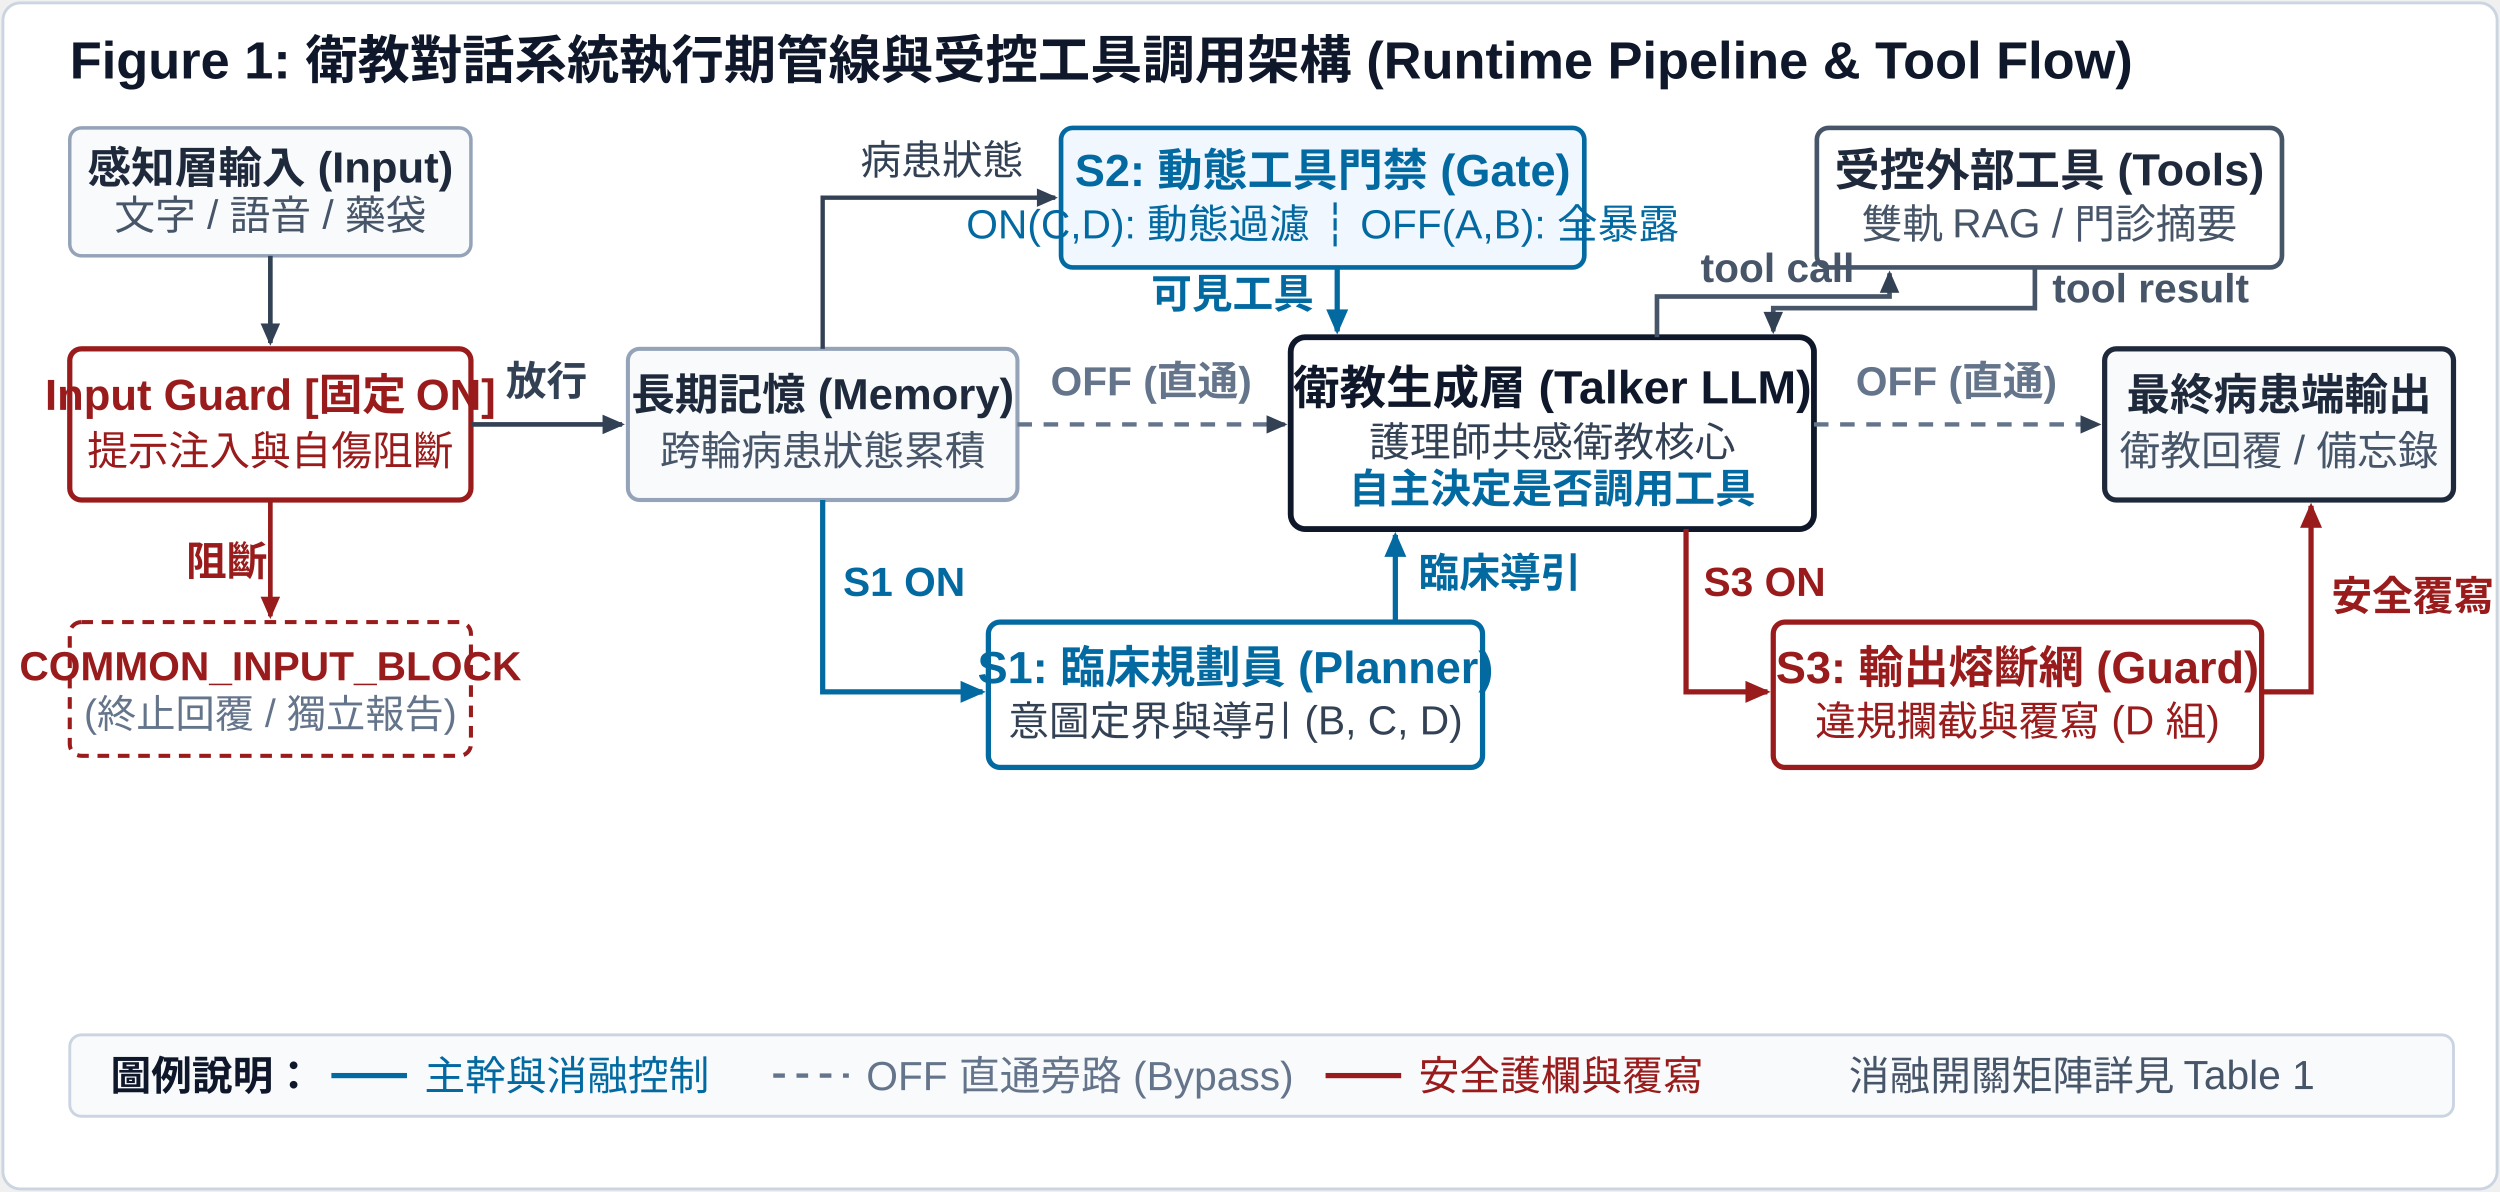
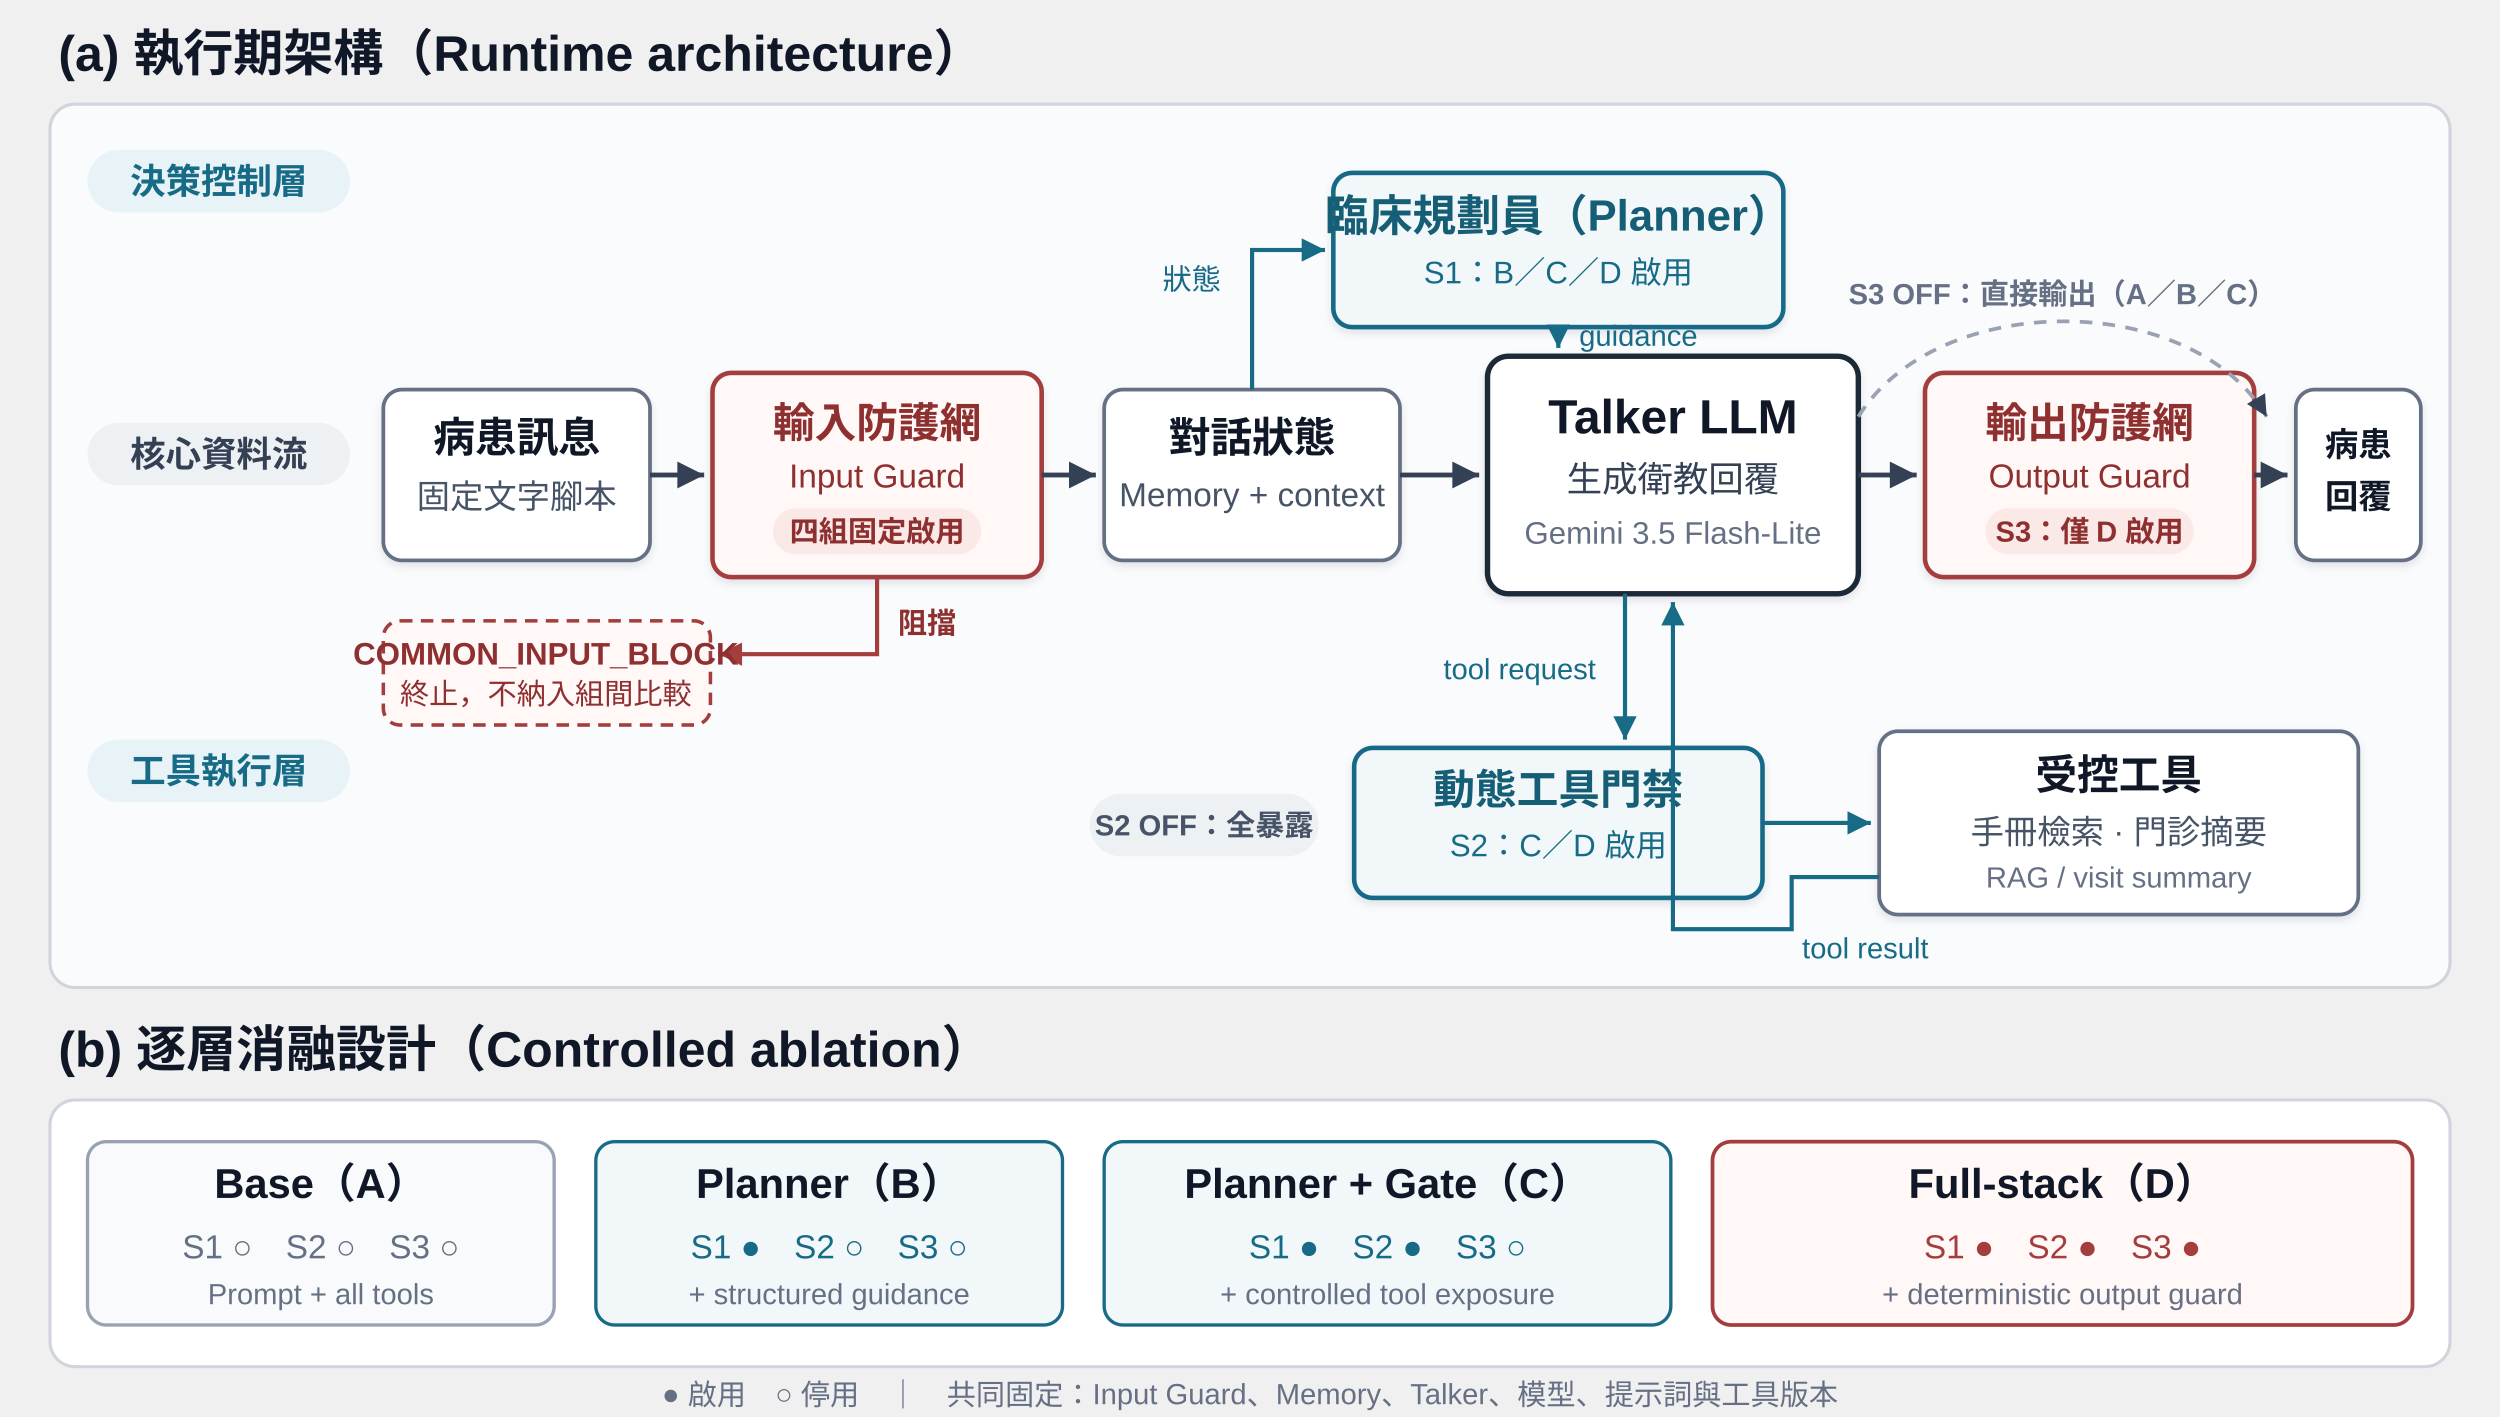
- <svg xmlns="http://www.w3.org/2000/svg" viewBox="0 0 860 410" width="100%" height="100%" style="background-color: #ffffff; font-family: -apple-system, BlinkMacSystemFont, 'Segoe UI', 'Noto Sans TC', 'Helvetica Neue', Arial, sans-serif;">
+ <svg xmlns="http://www.w3.org/2000/svg" viewBox="0 0 1200 680" width="1200" height="680" style="background:#fff;font-family:'Noto Sans TC','PingFang TC','Microsoft JhengHei',Arial,sans-serif">
  <defs>
-     <marker id="arr-slate" viewBox="0 0 10 10" refX="7" refY="5" markerWidth="6" markerHeight="6" orient="auto-start-reverse">
-       <path d="M 0 1.5 L 8 5 L 0 8.5 z" fill="#334155" />
+     <marker id="arr" viewBox="0 0 10 10" refX="8" refY="5" markerWidth="7" markerHeight="7" orient="auto">
+       <path d="M0 1L8 5L0 9Z" fill="#344054" />
    </marker>
-     <marker id="arr-blue" viewBox="0 0 10 10" refX="7" refY="5" markerWidth="6" markerHeight="6" orient="auto-start-reverse">
-       <path d="M 0 1.5 L 8 5 L 0 8.5 z" fill="#0369a1" />
+     <marker id="arrB" viewBox="0 0 10 10" refX="8" refY="5" markerWidth="7" markerHeight="7" orient="auto">
+       <path d="M0 1L8 5L0 9Z" fill="#176B87" />
    </marker>
-     <marker id="arr-red" viewBox="0 0 10 10" refX="7" refY="5" markerWidth="6" markerHeight="6" orient="auto-start-reverse">
-       <path d="M 0 1.5 L 8 5 L 0 8.5 z" fill="#991b1b" />
+     <marker id="arrR" viewBox="0 0 10 10" refX="8" refY="5" markerWidth="7" markerHeight="7" orient="auto">
+       <path d="M0 1L8 5L0 9Z" fill="#A43D3D" />
    </marker>
+     <filter id="sh" x="-10%" y="-10%" width="120%" height="130%">
+       <feDropShadow dx="0" dy="2" stdDeviation="2" flood-color="#101828" flood-opacity=".10" />
+     </filter>
  </defs>
-   <rect x="1" y="1" width="858" height="408" rx="6" fill="#ffffff" stroke="#cbd5e1" stroke-width="1" />
-   <text x="24" y="27" font-size="18.0" font-weight="bold" fill="#0f172a">Figure 1: 衛教對話系統執行期管線與受控工具調用架構 (Runtime Pipeline &amp; Tool Flow)</text>
-   <g transform="translate(365, 44)">
-     <rect width="180" height="48" rx="4" fill="#f0f7ff" stroke="#0369a1" stroke-width="1.6" />
-     <text x="90" y="20" font-size="15.5" font-weight="bold" fill="#0369a1" text-anchor="middle">S2: 動態工具門禁 (Gate)</text>
-     <text x="90" y="38" font-size="14.0" fill="#0369a1" text-anchor="middle">ON(C,D): 動態過濾 ┆ OFF(A,B): 全暴露</text>
+   <text x="28" y="34" font-size="24" font-weight="700" fill="#101828">(a) 執行期架構（Runtime architecture）</text>
+   <rect x="24" y="50" width="1152" height="424" rx="12" fill="#FAFBFC" stroke="#D0D5DD" stroke-width="1.5" />
+   <g font-size="17" font-weight="700" text-anchor="middle">
+     <rect x="42" y="72" width="126" height="30" rx="15" fill="#E8F3F7" />
+     <text x="105" y="93" fill="#176B87">決策控制層</text>
+     <rect x="42" y="203" width="126" height="30" rx="15" fill="#EEF1F4" />
+     <text x="105" y="224" fill="#344054">核心資料流</text>
+     <rect x="42" y="355" width="126" height="30" rx="15" fill="#E8F3F7" />
+     <text x="105" y="376" fill="#176B87">工具執行層</text>
  </g>
-   <g transform="translate(625, 44)">
-     <rect width="160" height="48" rx="4" fill="#ffffff" stroke="#475569" stroke-width="1.6" />
-     <text x="80" y="20" font-size="15.5" font-weight="bold" fill="#1e293b" text-anchor="middle">受控外部工具 (Tools)</text>
-     <text x="80" y="38" font-size="14.0" fill="#475569" text-anchor="middle">雙軌 RAG / 門診摘要</text>
+   <g filter="url(#sh)">
+     <rect x="184" y="187" width="128" height="82" rx="9" fill="#FFF" stroke="#667085" stroke-width="1.8" />
+     <rect x="342" y="179" width="158" height="98" rx="9" fill="#FFF8F7" stroke="#A43D3D" stroke-width="2.2" />
+     <rect x="530" y="187" width="142" height="82" rx="9" fill="#FFF" stroke="#667085" stroke-width="1.8" />
+     <rect x="714" y="171" width="178" height="114" rx="10" fill="#FFF" stroke="#1D2939" stroke-width="2.6" />
+     <rect x="924" y="179" width="158" height="98" rx="9" fill="#FFF8F7" stroke="#A43D3D" stroke-width="2.2" />
+     <rect x="1102" y="187" width="60" height="82" rx="9" fill="#FFF" stroke="#667085" stroke-width="1.8" />
  </g>
-   <g transform="translate(24, 44)">
-     <rect width="138" height="44" rx="4" fill="#f8fafc" stroke="#94a3b8" stroke-width="1.2" />
-     <text x="69" y="19" font-size="15.0" font-weight="bold" fill="#1e293b" text-anchor="middle">感知層輸入 (Input)</text>
-     <text x="69" y="35" font-size="14.0" fill="#475569" text-anchor="middle">文字 / 語音 / 藥袋</text>
+   <g text-anchor="middle">
+     <text x="248" y="217" font-size="20" font-weight="700" fill="#101828">病患訊息</text>
+     <text x="248" y="244" font-size="16" fill="#475467">固定文字腳本</text>
+     <text x="421" y="210" font-size="20" font-weight="700" fill="#8F3030">輸入防護網</text>
+     <text x="421" y="234" font-size="16" fill="#8F3030">Input Guard</text>
+     <rect x="371" y="244" width="100" height="22" rx="11" fill="#FBE9E7" />
+     <text x="421" y="260" font-size="14" font-weight="700" fill="#8F3030">四組固定啟用</text>
+     <text x="601" y="217" font-size="20" font-weight="700" fill="#101828">對話狀態</text>
+     <text x="601" y="243" font-size="16" fill="#475467">Memory + context</text>
+     <text x="803" y="208" font-size="23" font-weight="700" fill="#101828">Talker LLM</text>
+     <text x="803" y="236" font-size="17" fill="#344054">生成衛教回覆</text>
+     <text x="803" y="261" font-size="15" fill="#667085">Gemini 3.5 Flash-Lite</text>
+     <text x="1003" y="210" font-size="20" font-weight="700" fill="#8F3030">輸出防護網</text>
+     <text x="1003" y="234" font-size="16" fill="#8F3030">Output Guard</text>
+     <rect x="953" y="244" width="100" height="22" rx="11" fill="#FBE9E7" />
+     <text x="1003" y="260" font-size="14" font-weight="700" fill="#8F3030">S3：僅 D 啟用</text>
+     <text x="1132" y="219" font-size="16" font-weight="700" fill="#101828">病患</text>
+     <text x="1132" y="244" font-size="16" font-weight="700" fill="#101828">回覆</text>
  </g>
-   <path d="M 93 88 L 93 118" fill="none" stroke="#334155" stroke-width="1.6" marker-end="url(#arr-slate)" />
-   <g transform="translate(24, 120)">
-     <rect width="138" height="52" rx="4" fill="#ffffff" stroke="#991b1b" stroke-width="1.8" />
-     <text x="69" y="21" font-size="15.0" font-weight="bold" fill="#991b1b" text-anchor="middle">Input Guard [固定 ON]</text>
-     <text x="69" y="40" font-size="14.0" fill="#991b1b" text-anchor="middle">提示注入與自傷阻斷</text>
+   <g stroke="#344054" stroke-width="2.3" fill="none" marker-end="url(#arr)">
+     <path d="M312 228H338" />
+     <path d="M500 228H526" />
+     <path d="M672 228H710" />
+     <path d="M892 228H920" />
+     <path d="M1082 228H1098" />
  </g>
-   <path d="M 93 172 L 93 212" fill="none" stroke="#991b1b" stroke-width="1.6" marker-end="url(#arr-red)" />
-   <text x="64" y="198" font-size="14.0" font-weight="bold" fill="#991b1b">阻斷</text>
-   <g transform="translate(24, 214)">
-     <rect width="138" height="46" rx="4" fill="#ffffff" stroke="#991b1b" stroke-width="1.4" stroke-dasharray="4,3" />
-     <text x="69" y="20" font-size="14.0" font-weight="bold" fill="#991b1b" text-anchor="middle">COMMON_INPUT_BLOCK</text>
-     <text x="69" y="36" font-size="13.5" fill="#64748b" text-anchor="middle">(終止回覆 / 獨立報告)</text>
+   <path d="M421 277V314H345" stroke="#A43D3D" stroke-width="2" fill="none" marker-end="url(#arrR)" />
+   <rect x="184" y="298" width="157" height="50" rx="8" fill="#FFF8F7" stroke="#A43D3D" stroke-width="1.7" stroke-dasharray="6 4" />
+   <text x="262" y="319" text-anchor="middle" font-size="15" font-weight="700" fill="#8F3030">COMMON_INPUT_BLOCK</text>
+   <text x="262" y="338" text-anchor="middle" font-size="14" fill="#8F3030">終止，不納入組間比較</text>
+   <text x="431" y="304" font-size="14" font-weight="700" fill="#8F3030">阻擋</text>
+   <g filter="url(#sh)">
+     <rect x="640" y="83" width="216" height="74" rx="9" fill="#F2F8FA" stroke="#176B87" stroke-width="2.2" />
  </g>
-   <path d="M 162 146 L 214 146" fill="none" stroke="#334155" stroke-width="1.6" marker-end="url(#arr-slate)" />
-   <text x="188" y="136" font-size="14.0" font-weight="bold" fill="#334155" text-anchor="middle">放行</text>
-   <g transform="translate(216, 120)">
-     <rect width="134" height="52" rx="4" fill="#f8fafc" stroke="#94a3b8" stroke-width="1.4" />
-     <text x="67" y="21" font-size="15.0" font-weight="bold" fill="#1e293b" text-anchor="middle">長期記憶 (Memory)</text>
-     <text x="67" y="40" font-size="14.0" fill="#475569" text-anchor="middle">跨輪病患狀態累積</text>
+   <text x="748" y="111" text-anchor="middle" font-size="21" font-weight="700" fill="#155E75">臨床規劃員（Planner）</text>
+   <text x="748" y="136" text-anchor="middle" font-size="15" fill="#176B87">S1：B／C／D 啟用</text>
+   <path d="M601 187V120H636" stroke="#176B87" stroke-width="2" fill="none" marker-end="url(#arrB)" />
+   <text x="586" y="139" text-anchor="end" font-size="14" fill="#176B87">狀態</text>
+   <path d="M748 157V167" stroke="#176B87" stroke-width="2" fill="none" marker-end="url(#arrB)" />
+   <text x="758" y="166" font-size="14" fill="#176B87">guidance</text>
+   <g filter="url(#sh)">
+     <rect x="650" y="359" width="196" height="72" rx="9" fill="#F2F8FA" stroke="#176B87" stroke-width="2.2" />
+     <rect x="902" y="351" width="230" height="88" rx="9" fill="#FFF" stroke="#667085" stroke-width="1.8" />
  </g>
-   <path d="M 283 120 L 283 68 L 363 68" fill="none" stroke="#334155" stroke-width="1.5" marker-end="url(#arr-slate)" />
-   <text x="296" y="60" font-size="14.0" fill="#334155">病患狀態</text>
-   <path d="M 350 146 L 442 146" fill="none" stroke="#64748b" stroke-width="1.5" stroke-dasharray="5,4" marker-end="url(#arr-slate)" />
-   <text x="396" y="136" font-size="14.0" font-weight="bold" fill="#64748b" text-anchor="middle">OFF (直通)</text>
-   <g transform="translate(444, 116)">
-     <rect width="180" height="66" rx="5" fill="#ffffff" stroke="#0f172a" stroke-width="2.0" />
-     <text x="90" y="23" font-size="16.0" font-weight="bold" fill="#0f172a" text-anchor="middle">衛教生成層 (Talker LLM)</text>
-     <text x="90" y="41" font-size="14.0" fill="#334155" text-anchor="middle">護理師共感衛教核心</text>
-     <text x="90" y="57" font-size="14.0" font-weight="bold" fill="#0369a1" text-anchor="middle">自主決定是否調用工具</text>
+   <text x="748" y="386" text-anchor="middle" font-size="20" font-weight="700" fill="#155E75">動態工具門禁</text>
+   <text x="748" y="411" text-anchor="middle" font-size="15" fill="#176B87">S2：C／D 啟用</text>
+   <text x="1017" y="379" text-anchor="middle" font-size="20" font-weight="700" fill="#101828">受控工具</text>
+   <text x="1017" y="405" text-anchor="middle" font-size="16" fill="#475467">手冊檢索 · 門診摘要</text>
+   <text x="1017" y="426" text-anchor="middle" font-size="14" fill="#667085">RAG / visit summary</text>
+   <path d="M780 285V355" stroke="#176B87" stroke-width="2" fill="none" marker-end="url(#arrB)" />
+   <text x="766" y="326" text-anchor="end" font-size="14" fill="#176B87">tool request</text>
+   <path d="M846 395H898" stroke="#176B87" stroke-width="2" fill="none" marker-end="url(#arrB)" />
+   <path d="M902 421H860V446H803V289" stroke="#176B87" stroke-width="2" fill="none" marker-end="url(#arrB)" />
+   <text x="865" y="460" font-size="14" fill="#176B87">tool result</text>
+   <rect x="523" y="381" width="110" height="30" rx="15" fill="#EEF1F4" />
+   <text x="578" y="401" text-anchor="middle" font-size="14" font-weight="700" fill="#475467">S2 OFF：全暴露</text>
+   <path d="M892 200C930 139 1052 139 1088 200" stroke="#98A2B3" stroke-width="1.8" stroke-dasharray="6 5" fill="none" marker-end="url(#arr)" />
+   <text x="990" y="146" text-anchor="middle" font-size="14" font-weight="700" fill="#667085">S3 OFF：直接輸出（A／B／C）</text>
+   <text x="28" y="512" font-size="24" font-weight="700" fill="#101828">(b) 逐層消融設計（Controlled ablation）</text>
+   <rect x="24" y="528" width="1152" height="128" rx="12" fill="#FFF" stroke="#D0D5DD" stroke-width="1.5" />
+   <rect x="42" y="548" width="224" height="88" rx="9" fill="#F8FAFC" stroke="#98A2B3" stroke-width="1.6" />
+   <rect x="286" y="548" width="224" height="88" rx="9" fill="#F2F8FA" stroke="#176B87" stroke-width="1.6" />
+   <rect x="530" y="548" width="272" height="88" rx="9" fill="#F2F8FA" stroke="#176B87" stroke-width="1.6" />
+   <rect x="822" y="548" width="336" height="88" rx="9" fill="#FFF8F7" stroke="#A43D3D" stroke-width="1.8" />
+   <g text-anchor="middle">
+     <text x="154" y="575" font-size="20" font-weight="700" fill="#101828">Base（A）</text>
+     <text x="154" y="604" font-size="16" fill="#667085">S1 ○　S2 ○　S3 ○</text>
+     <text x="154" y="626" font-size="14" fill="#667085">Prompt + all tools</text>
+     <text x="398" y="575" font-size="20" font-weight="700" fill="#101828">Planner（B）</text>
+     <text x="398" y="604" font-size="16" fill="#176B87">S1 ●　S2 ○　S3 ○</text>
+     <text x="398" y="626" font-size="14" fill="#667085">+ structured guidance</text>
+     <text x="666" y="575" font-size="20" font-weight="700" fill="#101828">Planner + Gate（C）</text>
+     <text x="666" y="604" font-size="16" fill="#176B87">S1 ●　S2 ●　S3 ○</text>
+     <text x="666" y="626" font-size="14" fill="#667085">+ controlled tool exposure</text>
+     <text x="990" y="575" font-size="20" font-weight="700" fill="#101828">Full-stack（D）</text>
+     <text x="990" y="604" font-size="16" fill="#A43D3D">S1 ●　S2 ●　S3 ●</text>
+     <text x="990" y="626" font-size="14" fill="#667085">+ deterministic output guard</text>
  </g>
-   <path d="M 460 92 L 460 114" fill="none" stroke="#0369a1" stroke-width="1.8" marker-end="url(#arr-blue)" />
-   <text x="452" y="106" font-size="14.0" font-weight="bold" fill="#0369a1" text-anchor="end">可見工具</text>
-   <path d="M 570 116 L 570 102 L 650 102 L 650 94" fill="none" stroke="#475569" stroke-width="1.6" marker-end="url(#arr-slate)" />
-   <text x="585" y="97" font-size="14.0" font-weight="bold" fill="#475569">tool call</text>
-   <path d="M 700 92 L 700 106 L 610 106 L 610 114" fill="none" stroke="#475569" stroke-width="1.6" marker-end="url(#arr-slate)" />
-   <text x="706" y="104" font-size="14.0" font-weight="bold" fill="#475569">tool result</text>
-   <path d="M 624 146 L 722 146" fill="none" stroke="#64748b" stroke-width="1.5" stroke-dasharray="5,4" marker-end="url(#arr-slate)" />
-   <text x="673" y="136" font-size="14.0" font-weight="bold" fill="#64748b" text-anchor="middle">OFF (直通)</text>
-   <g transform="translate(724, 120)">
-     <rect width="120" height="52" rx="4" fill="#f8fafc" stroke="#1e293b" stroke-width="1.8" />
-     <text x="60" y="21" font-size="15.0" font-weight="bold" fill="#1e293b" text-anchor="middle">最終病患端輸出</text>
-     <text x="60" y="40" font-size="14.0" fill="#475569" text-anchor="middle">衛教回覆 / 備忘錄</text>
-   </g>
-   <path d="M 283 172 L 283 238 L 338 238" fill="none" stroke="#0369a1" stroke-width="1.8" marker-end="url(#arr-blue)" />
-   <text x="290" y="205" font-size="14.0" font-weight="bold" fill="#0369a1">S1 ON</text>
-   <g transform="translate(340, 214)">
-     <rect width="170" height="50" rx="4" fill="#ffffff" stroke="#0369a1" stroke-width="1.8" />
-     <text x="85" y="21" font-size="15.5" font-weight="bold" fill="#0369a1" text-anchor="middle">S1: 臨床規劃員 (Planner)</text>
-     <text x="85" y="39" font-size="14.0" fill="#334155" text-anchor="middle">意圖定界與導引 (B, C, D)</text>
-   </g>
-   <path d="M 480 214 L 480 184" fill="none" stroke="#0369a1" stroke-width="1.8" marker-end="url(#arr-blue)" />
-   <text x="488" y="202" font-size="14.0" font-weight="bold" fill="#0369a1">臨床導引</text>
-   <path d="M 580 182 L 580 238 L 608 238" fill="none" stroke="#991b1b" stroke-width="1.8" marker-end="url(#arr-red)" />
-   <text x="586" y="205" font-size="14.0" font-weight="bold" fill="#991b1b">S3 ON</text>
-   <g transform="translate(610, 214)">
-     <rect width="168" height="50" rx="4" fill="#ffffff" stroke="#991b1b" stroke-width="1.8" />
-     <text x="84" y="21" font-size="15.5" font-weight="bold" fill="#991b1b" text-anchor="middle">S3: 輸出熔斷網 (Guard)</text>
-     <text x="84" y="39" font-size="14.0" fill="#991b1b" text-anchor="middle">違規攔截與覆寫 (D 組)</text>
-   </g>
-   <path d="M 778 238 L 795 238 L 795 174" fill="none" stroke="#991b1b" stroke-width="1.8" marker-end="url(#arr-red)" />
-   <text x="802" y="210" font-size="14.0" font-weight="bold" fill="#991b1b">安全覆寫</text>
-   <g transform="translate(24, 356)">
-     <rect width="820" height="28" rx="4" fill="#f8fafc" stroke="#cbd5e1" stroke-width="1" />
-     <text x="14" y="19" font-size="14.0" font-weight="bold" fill="#0f172a">圖例說明：</text>
-     <line x1="90" y1="14" x2="116" y2="14" stroke="#0369a1" stroke-width="1.8" />
-     <text x="122" y="19" font-size="14.0" fill="#0369a1">主幹與消融控制</text>
-     <line x1="242" y1="14" x2="268" y2="14" stroke="#64748b" stroke-width="1.5" stroke-dasharray="4,4" />
-     <text x="274" y="19" font-size="14.0" fill="#64748b">OFF 直通旁路 (Bypass)</text>
-     <line x1="432" y1="14" x2="458" y2="14" stroke="#991b1b" stroke-width="1.8" />
-     <text x="464" y="19" font-size="14.0" fill="#991b1b">安全護欄與覆寫</text>
-     <text x="612" y="19" font-size="14.0" fill="#475569">消融開關矩陣詳見 Table 1</text>
-   </g>
+   <text x="600" y="674" text-anchor="middle" font-size="14" fill="#667085">● 啟用　○ 停用　｜　共同固定：Input Guard、Memory、Talker、模型、提示詞與工具版本</text>
</svg>
